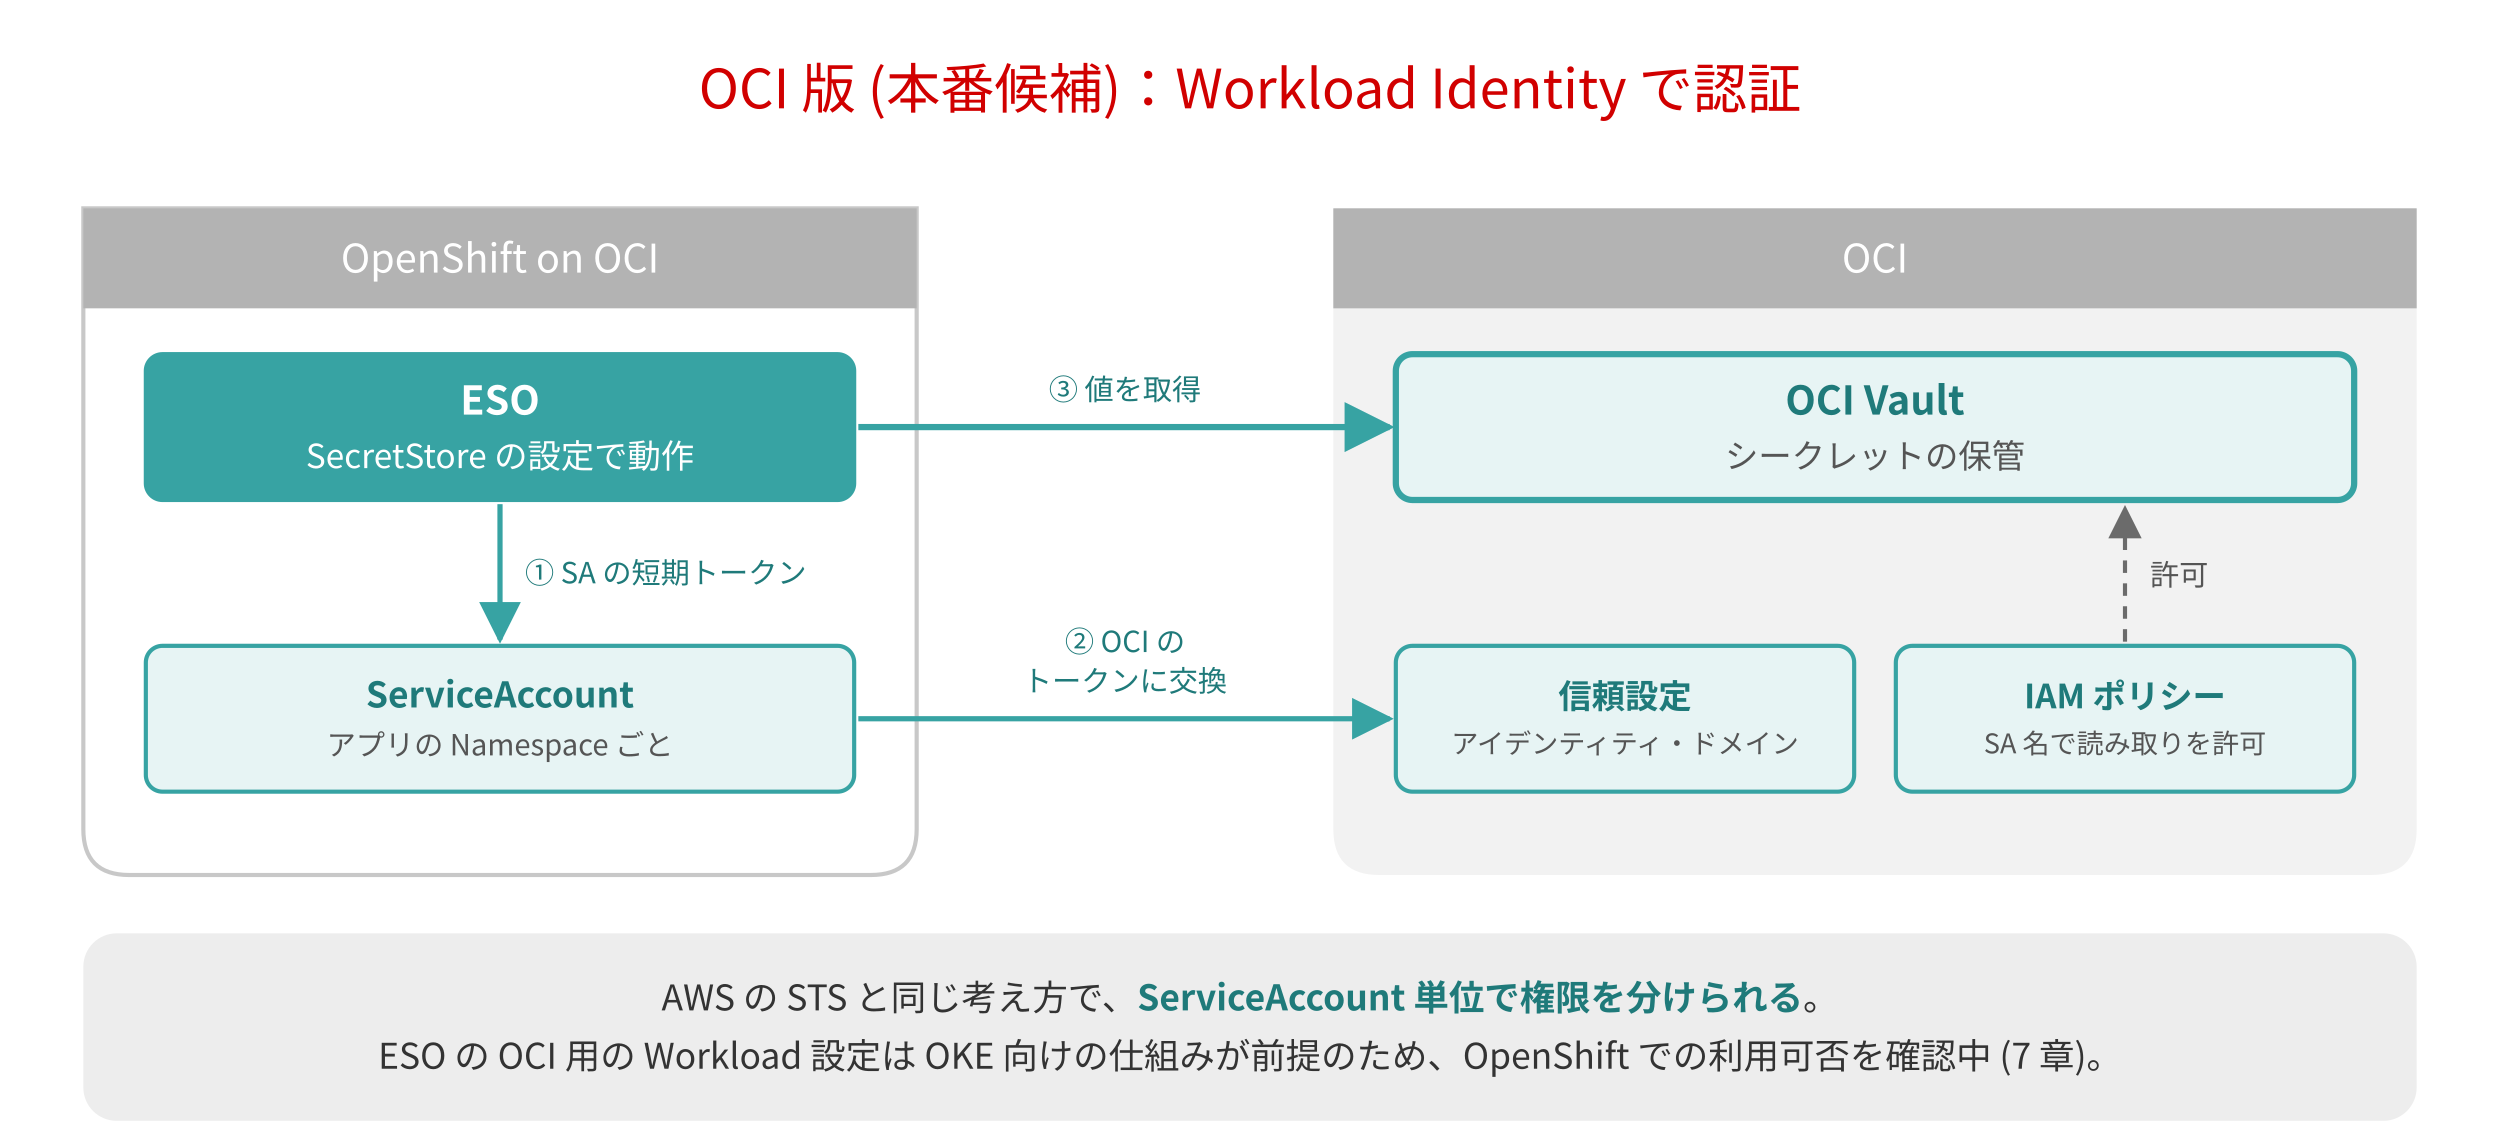
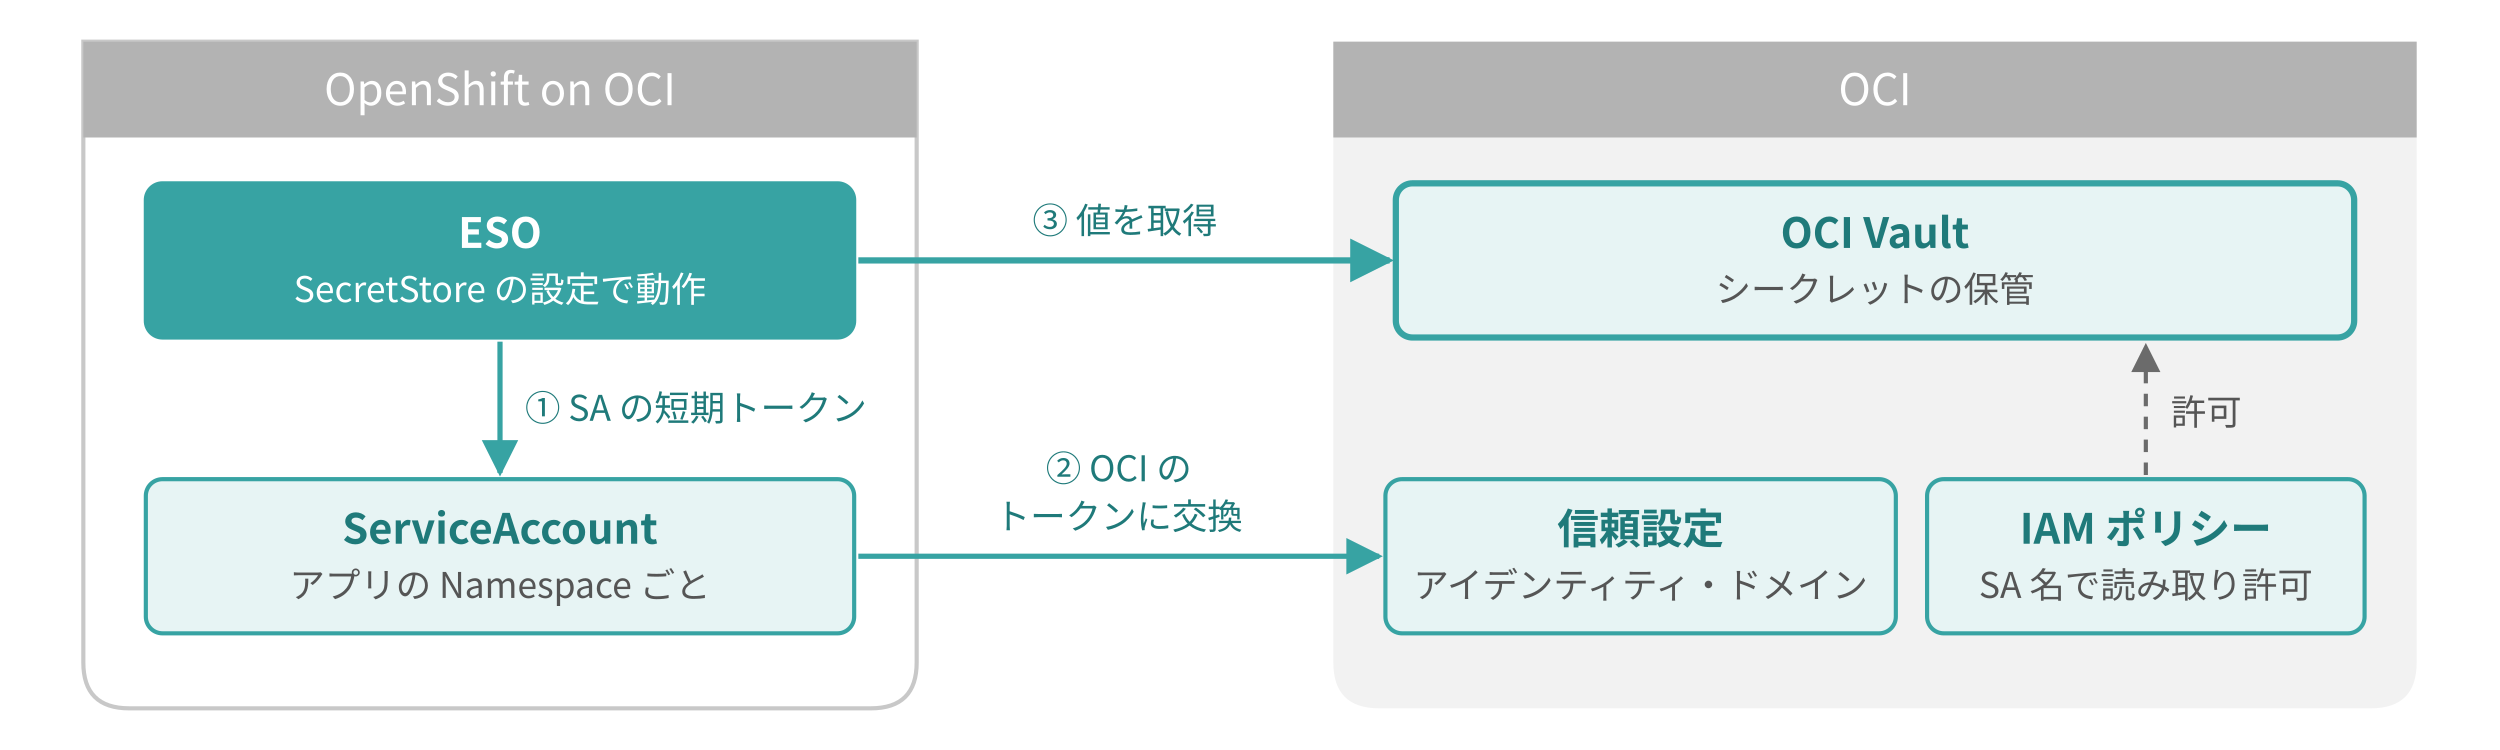
- <svg xmlns="http://www.w3.org/2000/svg" viewBox="0 0 1200 540" width="1200" height="540" font-family="'Noto Sans JP','Noto Sans CJK JP','Hiragino Sans','Hiragino Kaku Gothic ProN','Yu Gothic UI','Meiryo',sans-serif">
+ <svg xmlns="http://www.w3.org/2000/svg" viewBox="0 80 1200 360" width="900" height="270" font-family="'Noto Sans JP','Noto Sans CJK JP','Hiragino Sans','Hiragino Kaku Gothic ProN','Yu Gothic UI','Meiryo',sans-serif">
  <defs>
-     <marker id="arr-teal" viewBox="0 0 10 10" refX="9" refY="5" markerWidth="8" markerHeight="8" orient="auto-start-reverse">
+     <marker id="arr-teal" viewBox="0 0 10 10" refX="9" refY="5" markerWidth="7" markerHeight="7" orient="auto-start-reverse">
      <path d="M0,0 L10,5 L0,10 z" fill="#37a3a3" />
    </marker>
-     <marker id="arr-gray" viewBox="0 0 10 10" refX="9" refY="5" markerWidth="8" markerHeight="8" orient="auto-start-reverse">
+     <marker id="arr-gray" viewBox="0 0 10 10" refX="9" refY="5" markerWidth="7" markerHeight="7" orient="auto-start-reverse">
      <path d="M0,0 L10,5 L0,10 z" fill="#6b6b6b" />
    </marker>
-     <marker id="arr-red" viewBox="0 0 10 10" refX="9" refY="5" markerWidth="8" markerHeight="8" orient="auto-start-reverse">
+     <marker id="arr-red" viewBox="0 0 10 10" refX="9" refY="5" markerWidth="7" markerHeight="7" orient="auto-start-reverse">
      <path d="M0,0 L10,5 L0,10 z" fill="#d10000" />
    </marker>
  </defs>
-   <rect width="1200" height="540" fill="#ffffff" />
-   <text x="600.0" y="52" text-anchor="middle" font-size="26" fill="#d10000">OCI 版 (本番候補)：Workload Identity で認証</text>
+   <rect x="0" y="80" width="1200" height="360" fill="#ffffff" />
  <path d="M40,100 H440 V398 Q440,420 418,420 H62 Q40,420 40,398 Z" fill="#ffffff" stroke="#c8c8c8" stroke-width="2" />
-   <rect x="40" y="100" width="400" height="48" fill="#b3b3b3" />
-   <text x="240.0" y="130.84" text-anchor="middle" font-size="19" fill="#ffffff">OpenShift on OCI</text>
+   <rect x="40" y="100" width="400" height="46" fill="#b3b3b3" />
+   <text x="240.0" y="130.5" text-anchor="middle" font-size="21" fill="#ffffff">OpenShift on OCI</text>
  <path d="M640,100 H1160 V398 Q1160,420 1138,420 H662 Q640,420 640,398 Z" fill="#f2f2f2" />
-   <rect x="640" y="100" width="520" height="48" fill="#b3b3b3" />
-   <text x="900.0" y="130.84" text-anchor="middle" font-size="19" fill="#ffffff">OCI</text>
-   <rect x="70" y="170" width="340" height="70" rx="8" fill="#37a3a3" stroke="#37a3a3" stroke-width="2" />
-   <text x="240.0" y="199.0" text-anchor="middle" font-size="19" fill="#ffffff" font-weight="bold">ESO</text>
-   <text x="240.0" y="224.7" text-anchor="middle" font-size="16" fill="#ffffff">SecretStore の設定で動作</text>
-   <rect x="70" y="310" width="340" height="70" rx="8" fill="#e7f4f4" stroke="#37a3a3" stroke-width="2" />
-   <text x="240.0" y="339.6" text-anchor="middle" font-size="17" fill="#1f7a7a" font-weight="bold">ServiceAccount</text>
-   <text x="240.0" y="362.6" text-anchor="middle" font-size="14" fill="#555555">アプリの Namespace ごと</text>
-   <rect x="670" y="170" width="460" height="70" rx="8" fill="#e7f4f4" stroke="#37a3a3" stroke-width="3" />
-   <text x="900.0" y="199.0" text-anchor="middle" font-size="19" fill="#1f7a7a" font-weight="bold">OCI Vault</text>
-   <text x="900.0" y="224.7" text-anchor="middle" font-size="16" fill="#555555">シークレットの保管</text>
-   <rect x="670" y="310" width="220" height="70" rx="8" fill="#e7f4f4" stroke="#37a3a3" stroke-width="2" />
-   <text x="780.0" y="340.0" text-anchor="middle" font-size="16" fill="#1f7a7a" font-weight="bold">信頼設定</text>
-   <text x="780.0" y="361.6" text-anchor="middle" font-size="13" fill="#555555">アイデンティティ・ドメイン</text>
-   <rect x="910" y="310" width="220" height="70" rx="8" fill="#e7f4f4" stroke="#37a3a3" stroke-width="2" />
-   <text x="1020.0" y="340.0" text-anchor="middle" font-size="16" fill="#1f7a7a" font-weight="bold">IAM ポリシー</text>
-   <text x="1020.0" y="361.6" text-anchor="middle" font-size="13" fill="#555555">SA 名で読み取りを許可</text>
-   <path d="M240,242 L240,307" fill="none" stroke="#37a3a3" stroke-width="2.5" marker-end="url(#arr-teal)" />
-   <text x="252" y="280.0" text-anchor="start" font-size="14" fill="#1f7a7a">① SA の短期トークン</text>
-   <path d="M412,345 L667,345" fill="none" stroke="#37a3a3" stroke-width="2.5" marker-end="url(#arr-teal)" />
-   <text x="540" y="313.0" text-anchor="middle" font-size="14" fill="#1f7a7a">② OCI の</text>
-   <text x="540" y="331.9" text-anchor="middle" font-size="14" fill="#1f7a7a">トークンに交換</text>
+   <rect x="640" y="100" width="520" height="46" fill="#b3b3b3" />
+   <text x="900.0" y="130.5" text-anchor="middle" font-size="21" fill="#ffffff">OCI</text>
+   <rect x="70" y="168" width="340" height="74" rx="8" fill="#37a3a3" stroke="#37a3a3" stroke-width="2" />
+   <text x="240.0" y="199.0" text-anchor="middle" font-size="20" fill="#ffffff" font-weight="bold">ESO</text>
+   <text x="240.0" y="225.0" text-anchor="middle" font-size="17" fill="#ffffff">SecretStore の設定で動作</text>
+   <rect x="70" y="310" width="340" height="74" rx="8" fill="#e7f4f4" stroke="#37a3a3" stroke-width="2" />
+   <text x="240.0" y="341.0" text-anchor="middle" font-size="20" fill="#1f7a7a" font-weight="bold">ServiceAccount</text>
+   <text x="240.0" y="367.0" text-anchor="middle" font-size="17" fill="#555555">アプリの Namespace ごと</text>
+   <rect x="670" y="168" width="460" height="74" rx="8" fill="#e7f4f4" stroke="#37a3a3" stroke-width="3" />
+   <text x="900.0" y="199.0" text-anchor="middle" font-size="20" fill="#1f7a7a" font-weight="bold">OCI Vault</text>
+   <text x="900.0" y="225.0" text-anchor="middle" font-size="17" fill="#555555">シークレットの保管</text>
+   <rect x="665" y="310" width="245" height="74" rx="8" fill="#e7f4f4" stroke="#37a3a3" stroke-width="2" />
+   <text x="787.5" y="341.0" text-anchor="middle" font-size="20" fill="#1f7a7a" font-weight="bold">信頼設定</text>
+   <text x="787.5" y="367.0" text-anchor="middle" font-size="17" fill="#555555">アイデンティティ・ドメイン</text>
+   <rect x="925" y="310" width="210" height="74" rx="8" fill="#e7f4f4" stroke="#37a3a3" stroke-width="2" />
+   <text x="1030.0" y="341.0" text-anchor="middle" font-size="20" fill="#1f7a7a" font-weight="bold">IAM ポリシー</text>
+   <text x="1030.0" y="367.0" text-anchor="middle" font-size="17" fill="#555555">SA 名で読み取り許可</text>
+   <path d="M240,244 L240,307" fill="none" stroke="#37a3a3" stroke-width="2.5" marker-end="url(#arr-teal)" />
+   <text x="252" y="282" text-anchor="start" font-size="17" fill="#1f7a7a">① SA の短期トークン</text>
+   <path d="M412,347 L662,347" fill="none" stroke="#37a3a3" stroke-width="2.5" marker-end="url(#arr-teal)" />
+   <text x="537" y="311" text-anchor="middle" font-size="17" fill="#1f7a7a">② OCI の</text>
+   <text x="537" y="334" text-anchor="middle" font-size="17" fill="#1f7a7a">トークンに交換</text>
  <path d="M412,205 L667,205" fill="none" stroke="#37a3a3" stroke-width="3" marker-end="url(#arr-teal)" />
-   <text x="540" y="192.0" text-anchor="middle" font-size="14" fill="#1f7a7a">③ 値を取得</text>
-   <path d="M1020,308 L1020,244" fill="none" stroke="#6b6b6b" stroke-width="2" stroke-dasharray="6 5" marker-end="url(#arr-gray)" />
-   <text x="1032" y="281.0" text-anchor="start" font-size="14" fill="#555555">許可</text>
-   <rect x="40" y="448" width="1120" height="90" rx="16" fill="#ededed" />
-   <text x="600.0" y="485" text-anchor="middle" font-size="17" fill="#333333">AWS の STS と同じ考え方で、<tspan fill="#1f7a7a" font-weight="bold">ServiceAccount 単位で権限を分けられる</tspan>。</text>
-   <text x="600.0" y="513" text-anchor="middle" font-size="17" fill="#333333">ESO の OCI 用の Workload 設定は OKE 向けの仕組みが前提のため、OpenShift での利用可否を確認中 (7 章)。</text>
+   <text x="540" y="192" text-anchor="middle" font-size="17" fill="#1f7a7a">③ 値を取得</text>
+   <path d="M1030,308 L1030,246" fill="none" stroke="#6b6b6b" stroke-width="2" stroke-dasharray="6 5" marker-end="url(#arr-gray)" />
+   <text x="1042" y="284" text-anchor="start" font-size="17" fill="#555555">許可</text>
</svg>
